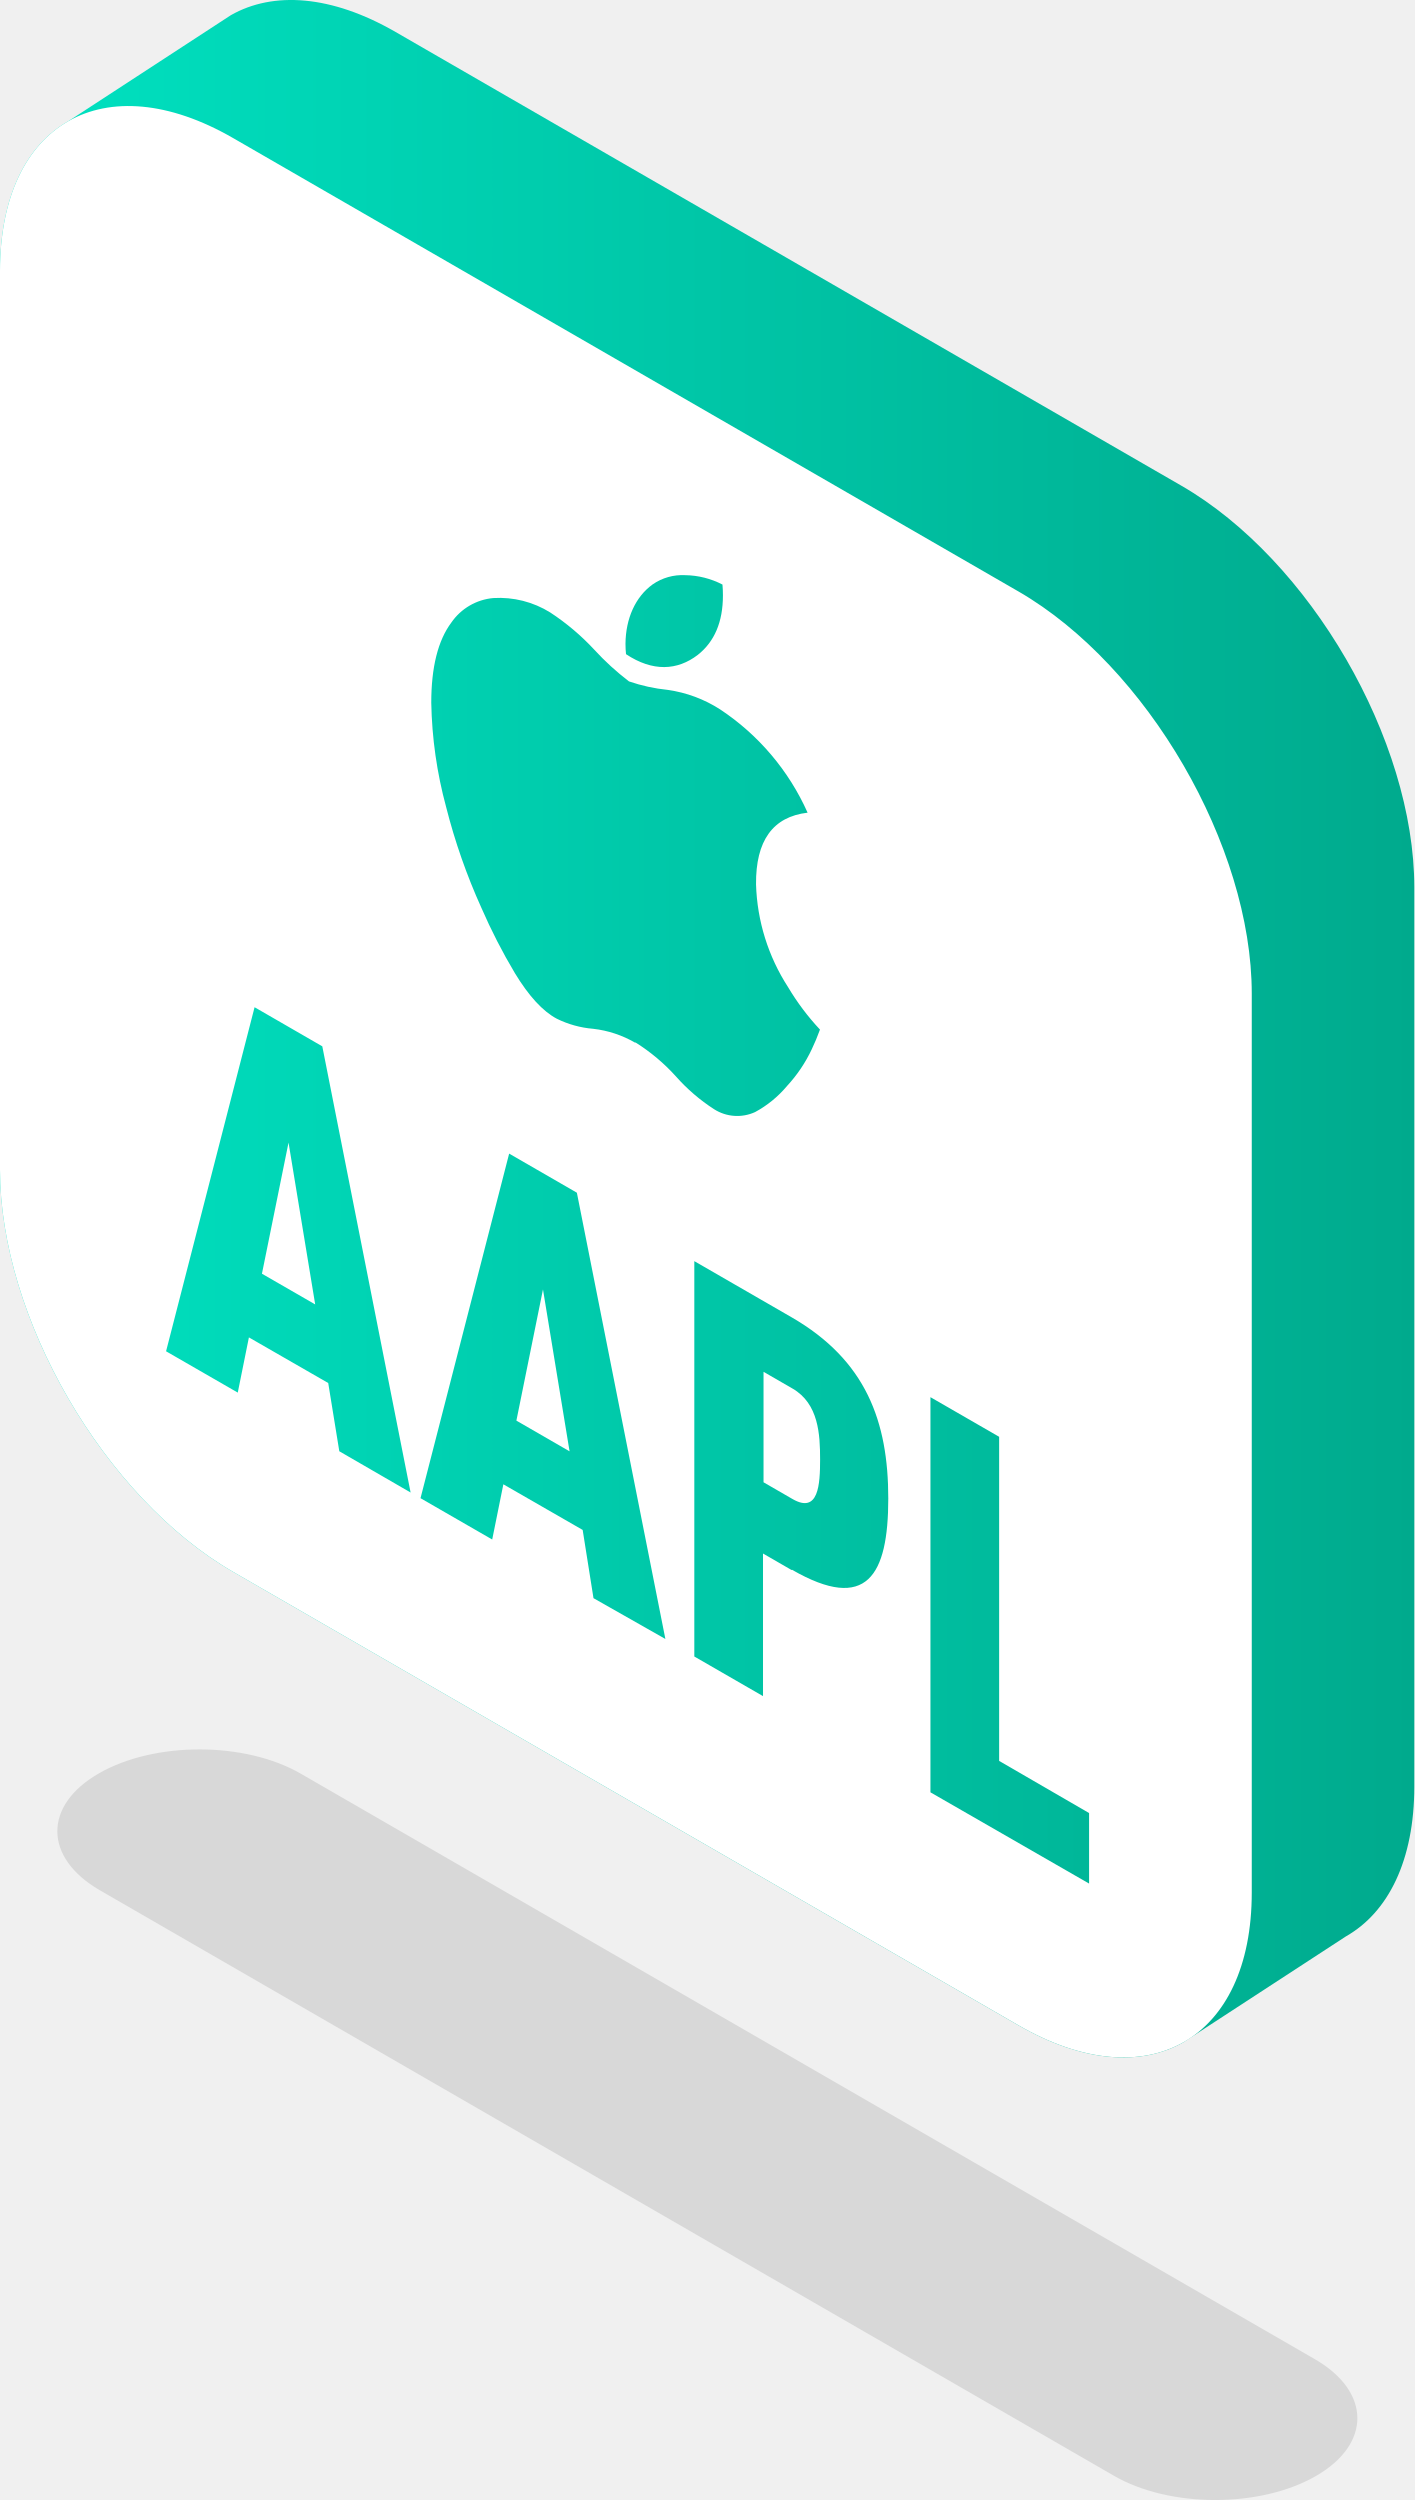
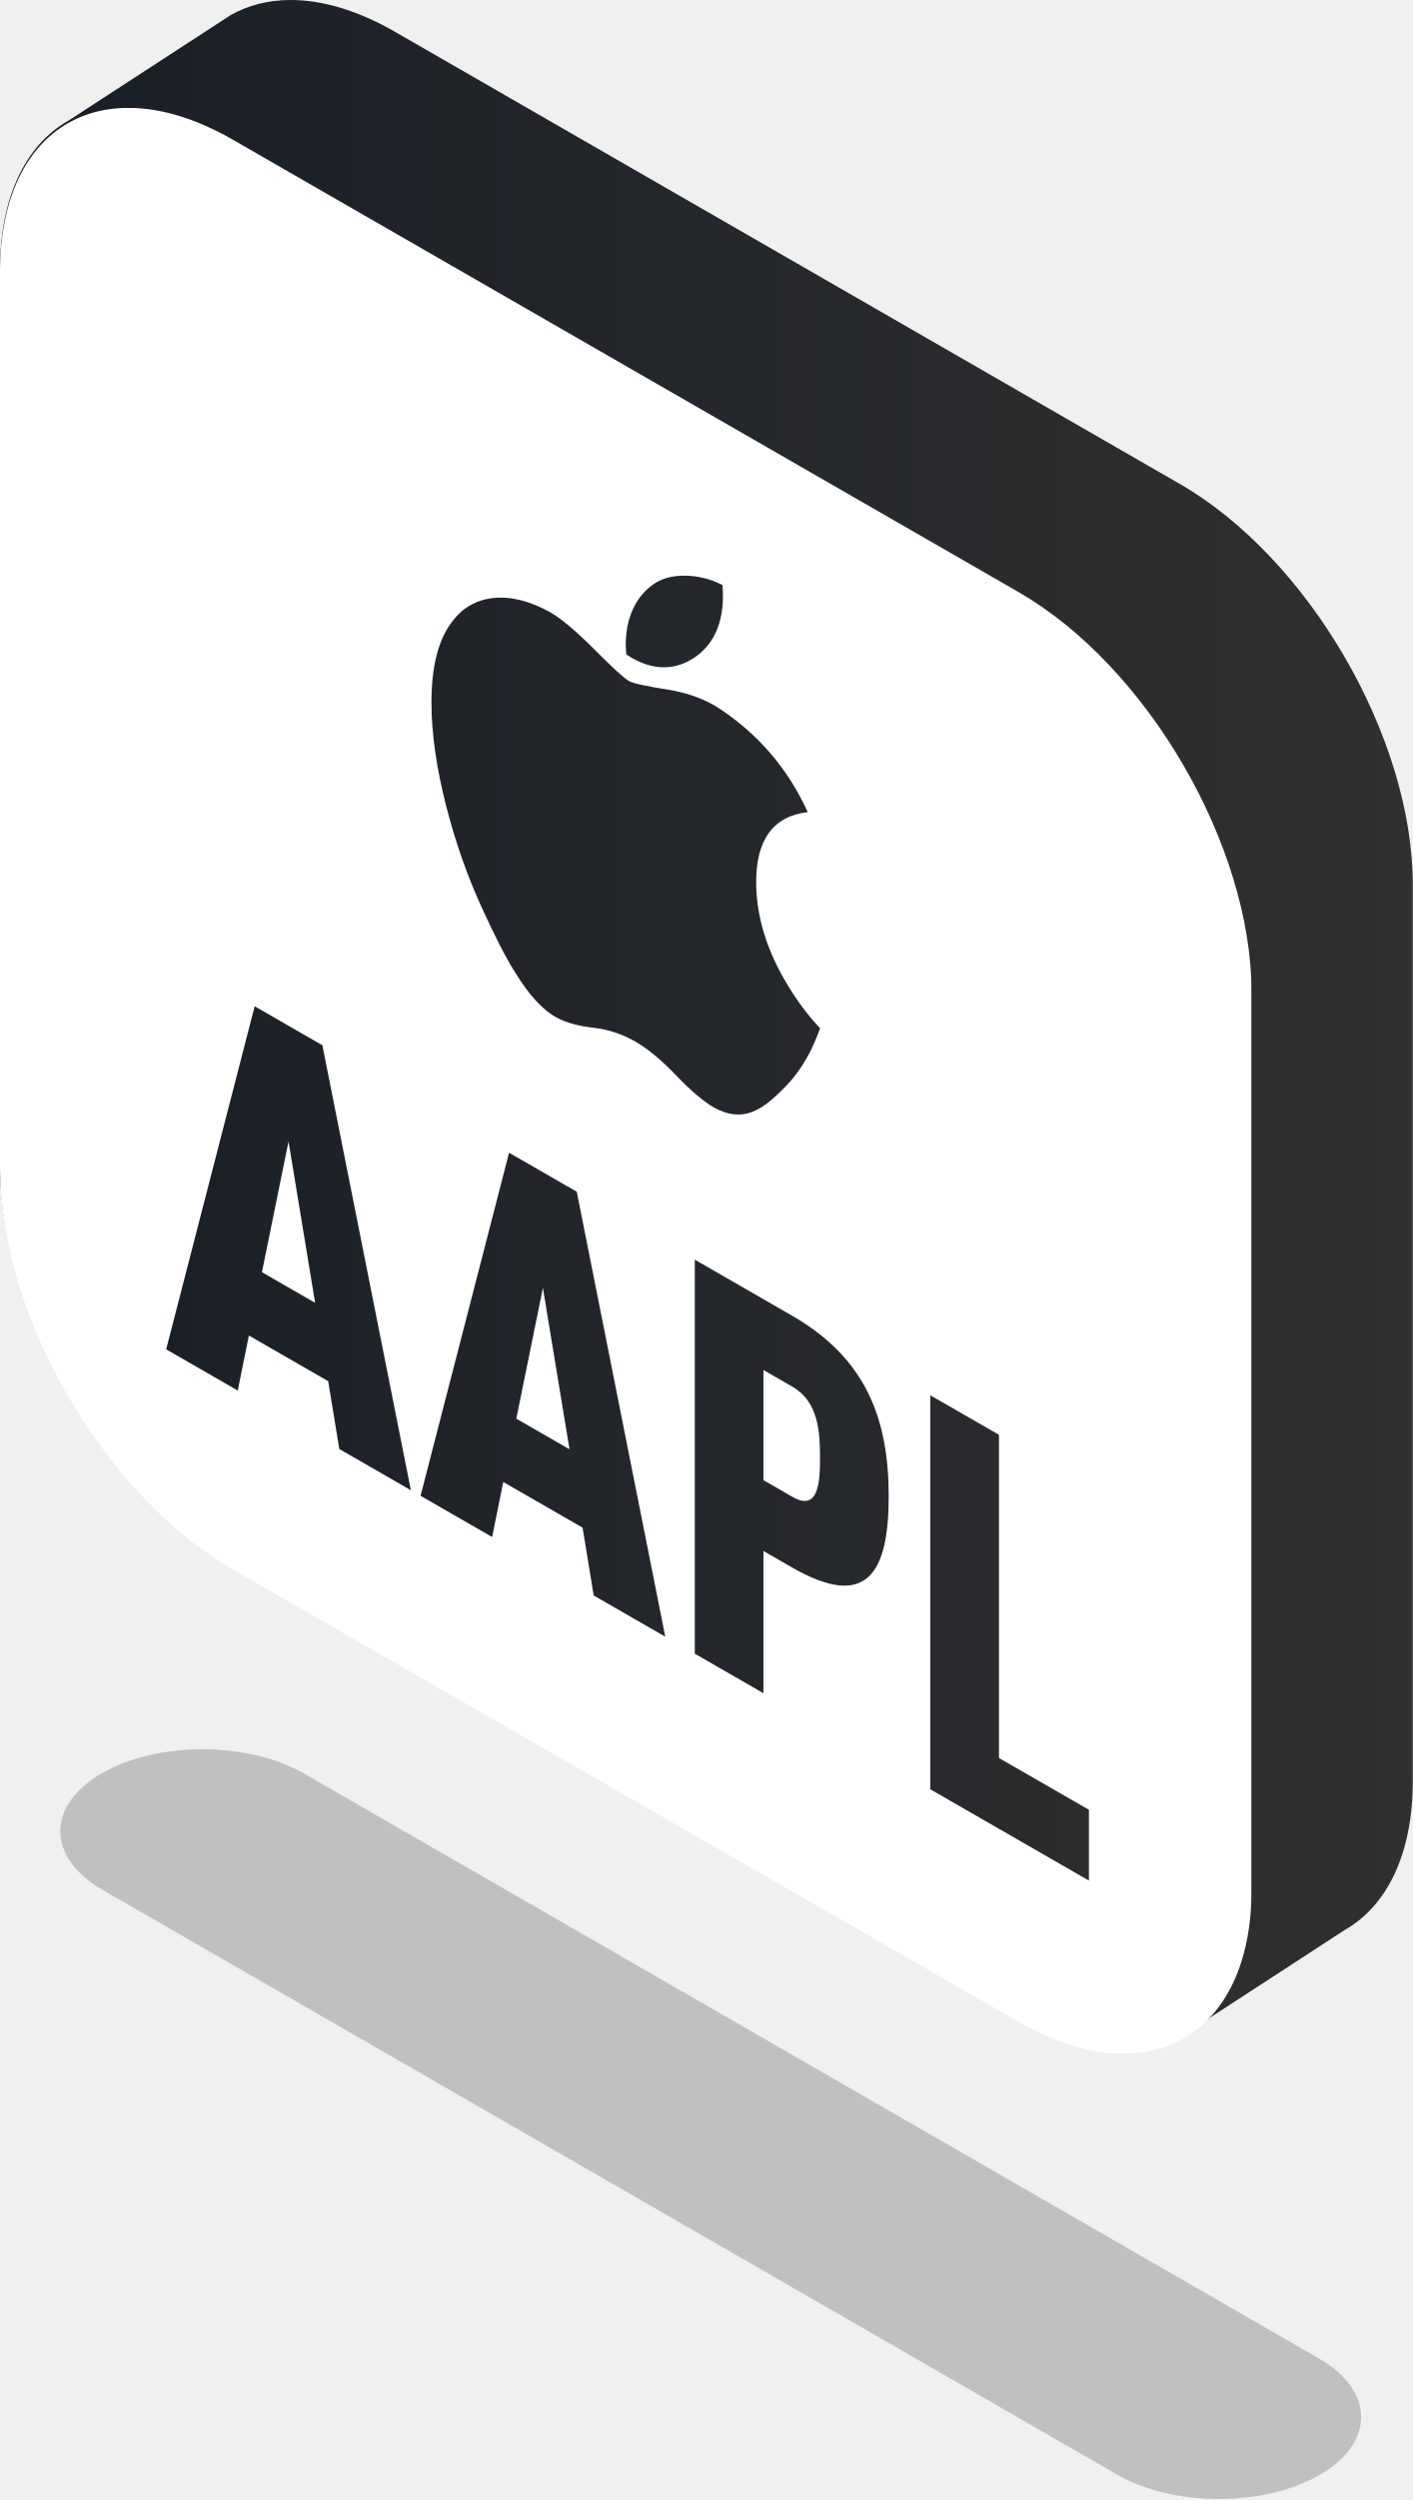
- <svg xmlns="http://www.w3.org/2000/svg" viewBox="0 0 217 383.58">
+ <svg xmlns="http://www.w3.org/2000/svg" xmlns:xlink="http://www.w3.org/1999/xlink" width="164px" height="290px" viewBox="0 0 164 290" version="1.1">
  <defs>
-     <style>.cls-1{opacity:0.1;}.cls-2{fill:url(#linear-gradient);}.cls-3{fill:#fff;}</style>
-     <linearGradient id="linear-gradient" y1="157.84" x2="217" y2="157.84" gradientUnits="userSpaceOnUse">
-       <stop offset="0" stop-color="#00e2c1" />
-       <stop offset="1" stop-color="#00aa8d" />
+     <linearGradient x1="0%" y1="55.879%" x2="100%" y2="55.879%" id="linearGradient-1">
+       <stop stop-color="#181E26" offset="0%" />
+       <stop stop-color="#303030" offset="100%" />
    </linearGradient>
+     <polygon id="path-2" points="0 0.52 145.286 0.52 145.286 226.326 0 226.326" />
  </defs>
-   <g id="Layer_2" data-name="Layer 2">
-     <g id="Layer_1-2" data-name="Layer 1">
-       <path class="cls-1" d="M15.27,290c-8.59-5-8.64-13-.1-17.91s22.43-4.91,31,.06L201.79,362c8.59,5,8.64,13,.1,17.91s-22.43,4.91-31-.06Z" />
-       <path class="cls-2" d="M206.53,297.09c6.47-3.69,10.47-11.64,10.47-23V136.18c0-22.66-16-50.27-35.76-61.67L60.7,4.91C50.83-.79,41.89-1.36,35.42,2.33L10.47,18.6C4,22.29,0,30.24,0,41.57V179.5c0,22.66,16,50.27,35.76,61.67L156.3,310.77c9.87,5.7,18.81,6.27,25.28,2.58Z" />
-       <path class="cls-3" d="M121.6,213.05l-4.45-2.57v16.95L121.6,230c4,2.31,4.23-2.24,4.23-6.07S125.61,215.37,121.6,213.05Z" />
-       <polygon class="cls-3" points="40.19 195.43 48.36 200.14 44.27 175.31 40.19 195.43" />
-       <polygon class="cls-3" points="79.23 217.97 87.39 222.68 83.31 197.84 79.23 217.97" />
-       <path class="cls-3" d="M156.3,90.77,35.76,21.18C16,9.78,0,18.9,0,41.57V179.5c0,22.66,16,50.27,35.76,61.67L156.3,310.77c19.75,11.4,35.76,2.27,35.76-20.39V152.45C192.06,129.79,176,102.18,156.3,90.77Zm-56.17-1.1a8,8,0,0,1,5-1.42,12.79,12.79,0,0,1,5.72,1.44c.05.57.07,1.13.07,1.67h0q0,6.09-3.87,9.13c-3.11,2.38-6.88,2.62-11-.12-.05-.52-.08-1-.08-1.59C96,94.89,97.5,91.57,100.13,89.67Zm-48.07,133L50.36,212.2l-12.17-7-1.71,8.47-11-6.34,13.58-52.79,10.39,6L63,229Zm39,22.54L89.4,234.74l-12.17-7-1.71,8.47-11-6.34L78.12,177l10.39,6,13.58,68.47Zm6.39-85.23a16.51,16.51,0,0,0-6.44-2.13,15.46,15.46,0,0,1-5.57-1.54q-3.23-1.71-6.44-7a88.28,88.28,0,0,1-5.13-10,93,93,0,0,1-5.42-15.49,65.61,65.61,0,0,1-2.28-16q0-8.17,3.08-12.3a8.77,8.77,0,0,1,6.45-3.76,14.81,14.81,0,0,1,8.72,2.21,36.57,36.57,0,0,1,6.74,5.69,40.89,40.89,0,0,0,5.35,4.89,26.55,26.55,0,0,0,5.93,1.3,20,20,0,0,1,8.06,3,37.15,37.15,0,0,1,13.41,15.84q-8,.94-7.91,11a30.69,30.69,0,0,0,4.91,15.76,37.64,37.64,0,0,0,4.9,6.52q-.59,1.62-1.25,3a22.19,22.19,0,0,1-3.81,5.66,16.76,16.76,0,0,1-4.9,4,6.59,6.59,0,0,1-6.3-.45,28.32,28.32,0,0,1-5.82-5A29.48,29.48,0,0,0,97.5,159.94Zm24,80.91-4.38-2.53v21.88l-10.54-6.08V193.5l14.92,8.61c11.43,6.6,14.84,16,14.84,27.81S133,247.46,121.53,240.86ZM167.1,289,142.76,275V214.37l10.54,6.08v49.73l13.8,8Z" />
+   <g id="Page-1" stroke="none" stroke-width="1" fill="none" fill-rule="evenodd">
+     <g id="market-site" transform="translate(-1121, -3898)">
+       <g id="Page-1" transform="translate(1121, 3898)">
+         <path d="M11.9,219.312 C5.396,215.563 5.362,209.506 11.827,205.781 C18.291,202.056 28.806,202.076 35.312,205.824 L153.1,273.688 C159.604,277.436 159.638,283.494 153.173,287.219 C146.709,290.943 136.194,290.925 129.689,287.177 L11.9,219.312 Z" id="Fill-1" fill-opacity="0.2" fill="#000000" />
+         <path d="M33.731,0 C31.144,0.002 28.795,0.603 26.767,1.757 L7.914,14.021 C3.025,16.803 0,22.795 0,31.337 L0,135.331 C0,152.415 12.099,173.233 27.024,181.829 L118.124,234.298 C125.586,238.596 132.343,239.024 137.233,236.243 L156.085,223.978 C160.975,221.196 164,215.205 164,206.663 L164,102.668 C164,85.585 151.902,64.767 136.976,56.171 L45.875,3.702 C41.518,1.193 37.401,0.002 33.756,0 L33.731,0 Z" id="Fill-4" fill="url(#linearGradient-1)" />
+         <g id="Group-16" transform="translate(0, 12)">
+           <path d="M91.991,148.926 L88.623,146.988 L88.623,159.767 L91.991,161.705 C95.022,163.451 95.19,160.015 95.19,157.125 C95.19,154.236 95.022,150.671 91.991,148.926" id="Fill-7" fill="#FFFFFF" />
+           <polygon id="Fill-9" fill="#FFFFFF" points="30.405 135.634 36.58 139.189 33.493 120.458" />
+           <polygon id="Fill-11" fill="#FFFFFF" points="59.935 152.631 66.11 156.186 63.022 137.455" />
+           <g id="Group-15">
+             <mask id="mask-3" fill="white">
+               <use xlink:href="#path-2" />
+             </mask>
+             <g id="Clip-14" />
+             <path d="M126.405,206.239 L107.991,195.64 L107.991,149.916 L115.963,154.504 L115.963,192.009 L126.405,198.019 L126.405,206.239 Z M91.935,169.894 L88.623,167.987 L88.623,184.492 L80.652,179.904 L80.652,134.179 L91.935,140.674 C100.579,145.65 103.161,152.723 103.161,161.65 C103.161,170.64 100.579,174.87 91.935,169.894 Z M73.753,108.872 C72.239,108.001 70.615,107.463 68.878,107.265 C67.139,107.069 65.738,106.682 64.666,106.108 C63.036,105.249 61.412,103.493 59.791,100.835 C58.756,99.207 57.462,96.692 55.911,93.292 C54.247,89.657 52.881,85.765 51.809,81.608 C50.661,77.125 50.085,73.091 50.085,69.506 C50.085,65.4 50.861,62.306 52.415,60.232 C53.636,58.551 55.26,57.605 57.293,57.395 C59.326,57.184 61.522,57.745 63.887,59.062 C65.182,59.807 66.879,61.242 68.989,63.356 C71.092,65.469 72.442,66.705 73.035,67.046 C73.477,67.301 74.978,67.629 77.52,68.025 C79.926,68.419 81.956,69.178 83.618,70.295 C88.125,73.305 91.51,77.286 93.762,82.243 C89.732,82.717 87.738,85.482 87.778,90.524 C87.814,94.454 89.054,98.421 91.49,102.406 C92.595,104.24 93.828,105.877 95.199,107.325 C94.902,108.141 94.588,108.906 94.254,109.621 C93.444,111.295 92.485,112.713 91.375,113.886 C89.86,115.484 88.621,116.48 87.666,116.879 C86.184,117.585 84.597,117.47 82.898,116.537 C81.678,115.835 80.207,114.591 78.494,112.8 C76.777,111.009 75.197,109.703 73.753,108.872 Z M68.917,173.15 L67.626,165.279 L58.419,159.978 L57.128,166.365 L48.819,161.582 L59.093,121.771 L66.952,126.294 L77.225,177.932 L68.917,173.15 Z M39.387,156.153 L38.096,148.281 L28.889,142.982 L27.598,149.368 L19.289,144.585 L29.562,104.774 L37.422,109.298 L47.695,160.935 L39.387,156.153 Z M75.747,55.875 C76.74,55.143 78.002,54.786 79.533,54.803 C81.06,54.83 82.505,55.191 83.864,55.892 C83.903,56.325 83.92,56.744 83.92,57.15 C83.92,60.215 82.941,62.512 80.99,64.037 C78.636,65.831 75.79,66.012 72.702,63.947 C72.662,63.557 72.64,63.156 72.64,62.75 C72.64,59.809 73.759,57.305 75.747,55.875 Z M118.236,56.708 L27.049,4.223 C12.11,-4.375 -0,2.507 -0,19.597 L-0,123.624 C-0,140.714 12.11,161.539 27.049,170.137 L118.236,222.623 C133.175,231.221 145.286,224.337 145.286,207.248 L145.286,103.22 C145.286,86.131 133.175,65.307 118.236,56.708 Z" id="Fill-13" fill="#FFFFFF" mask="url(#mask-3)" />
+           </g>
+         </g>
+       </g>
    </g>
  </g>
</svg>
